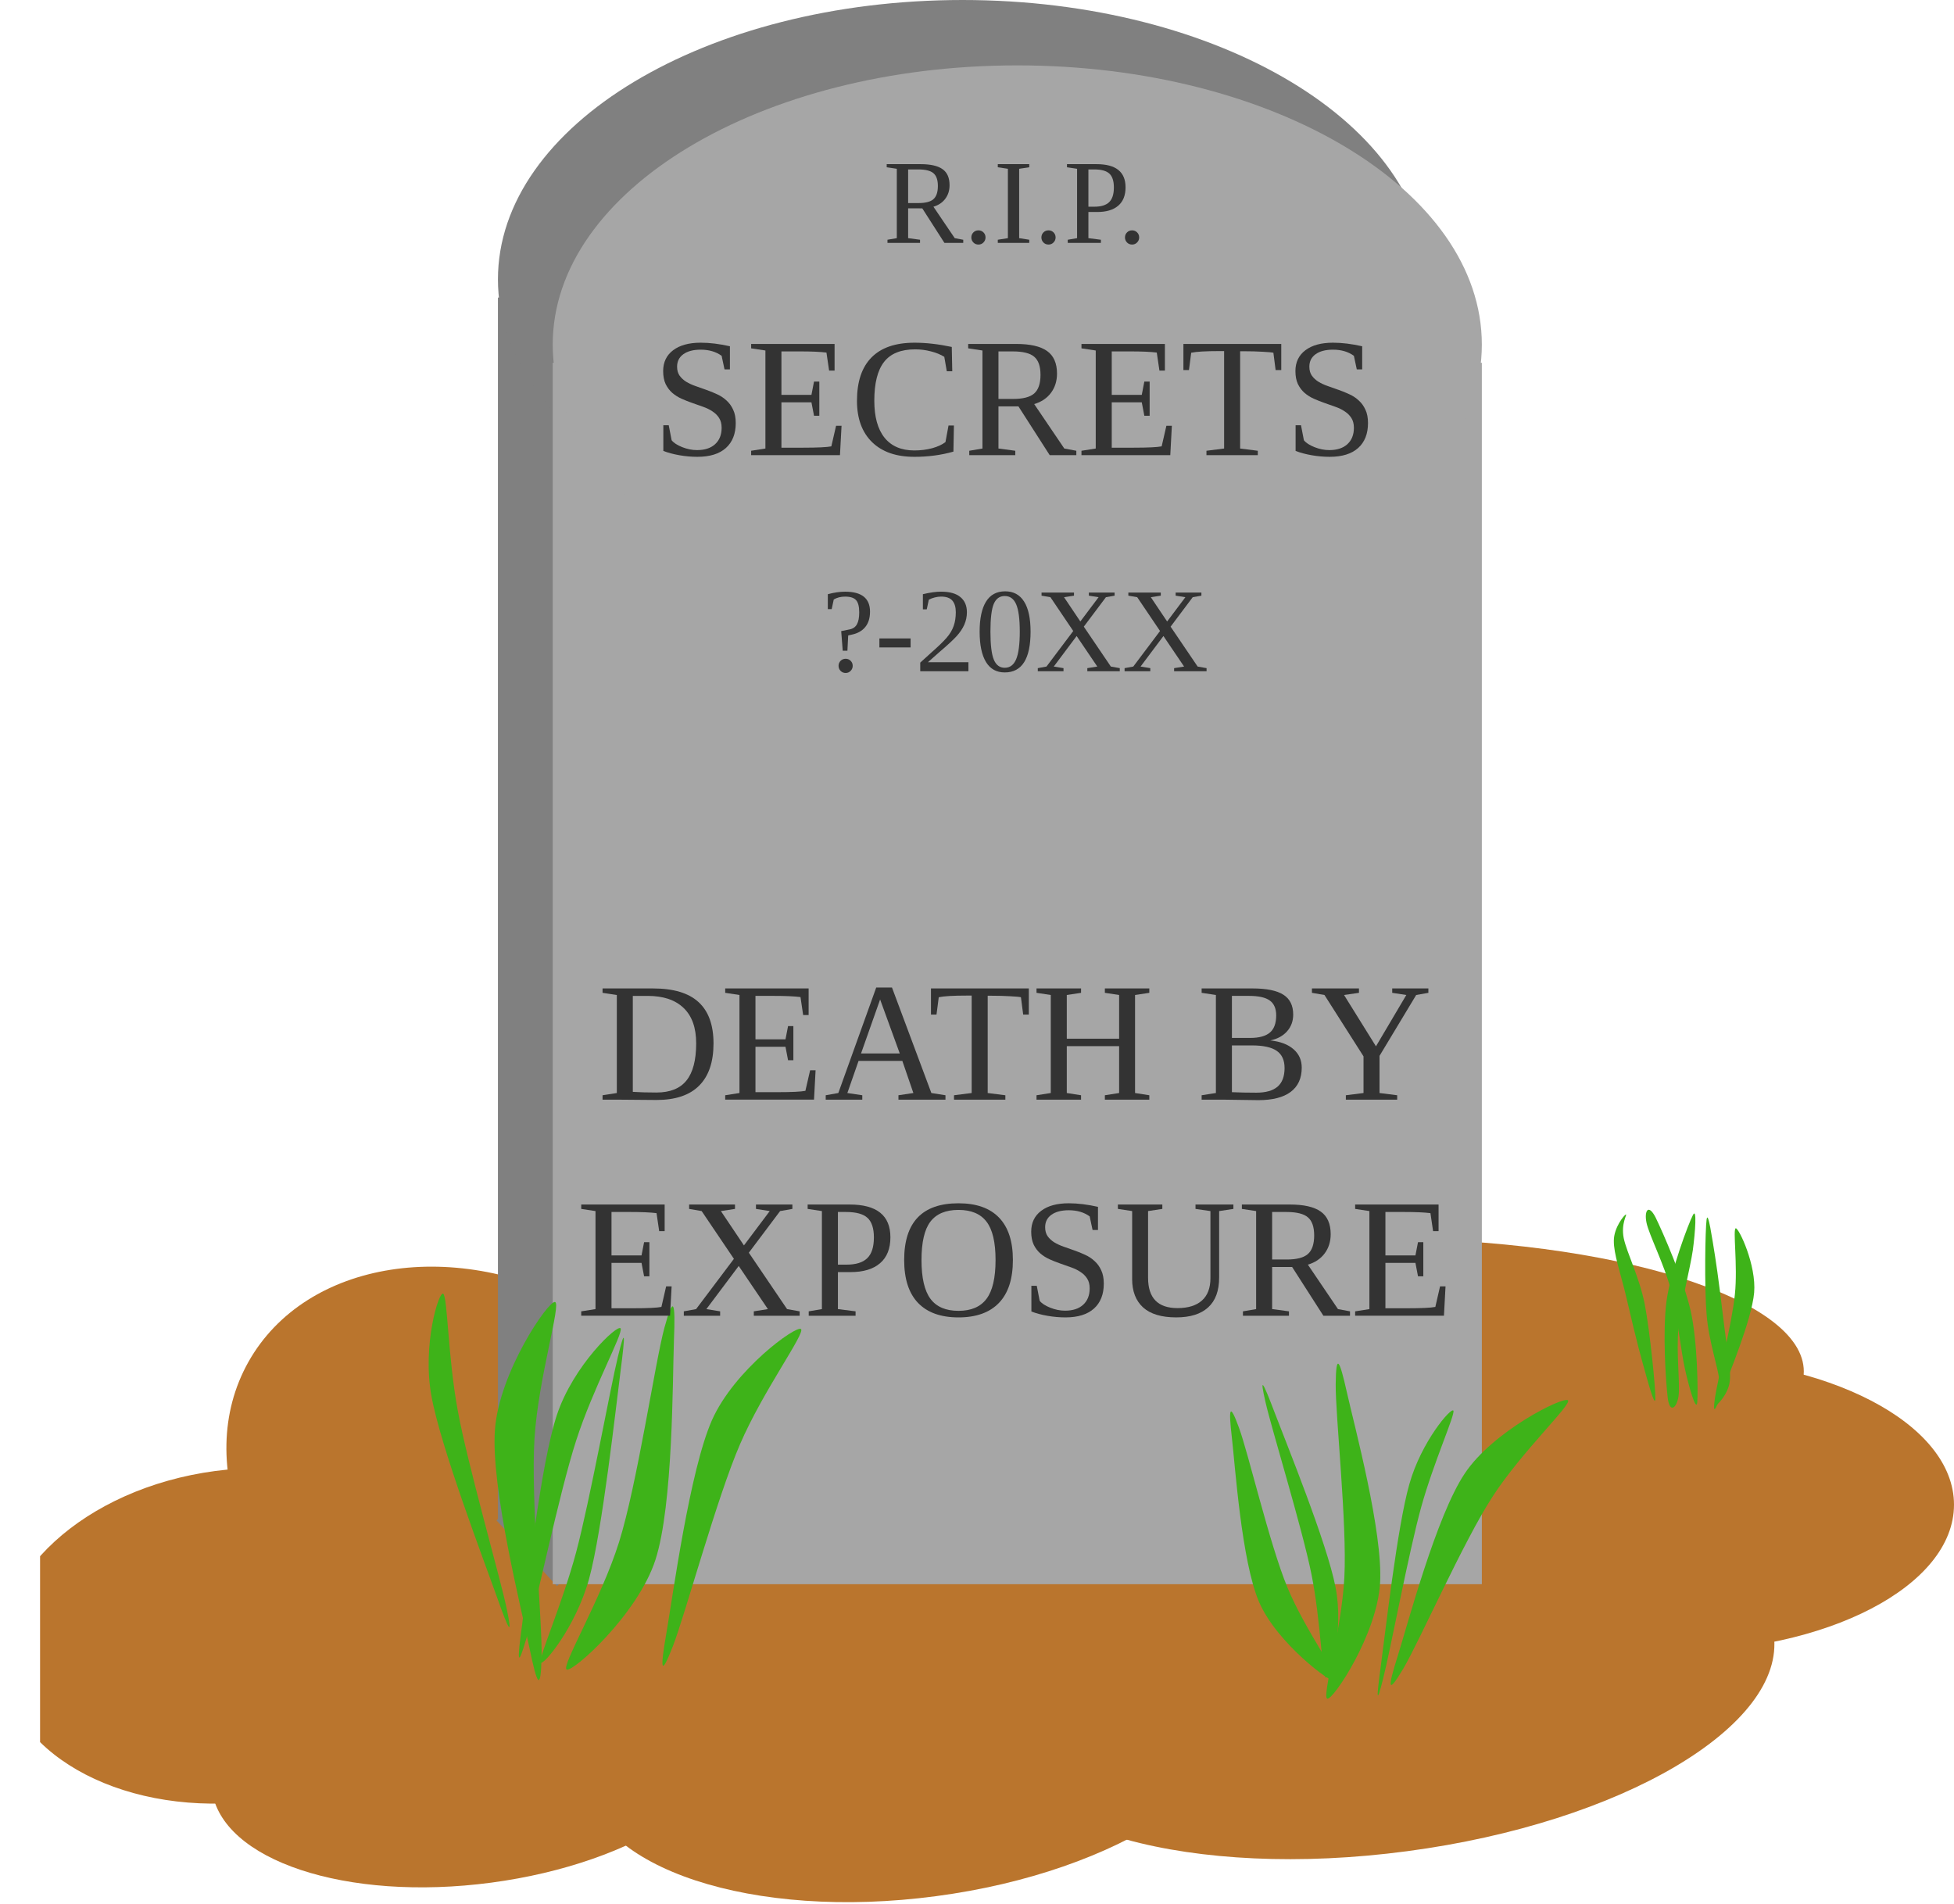
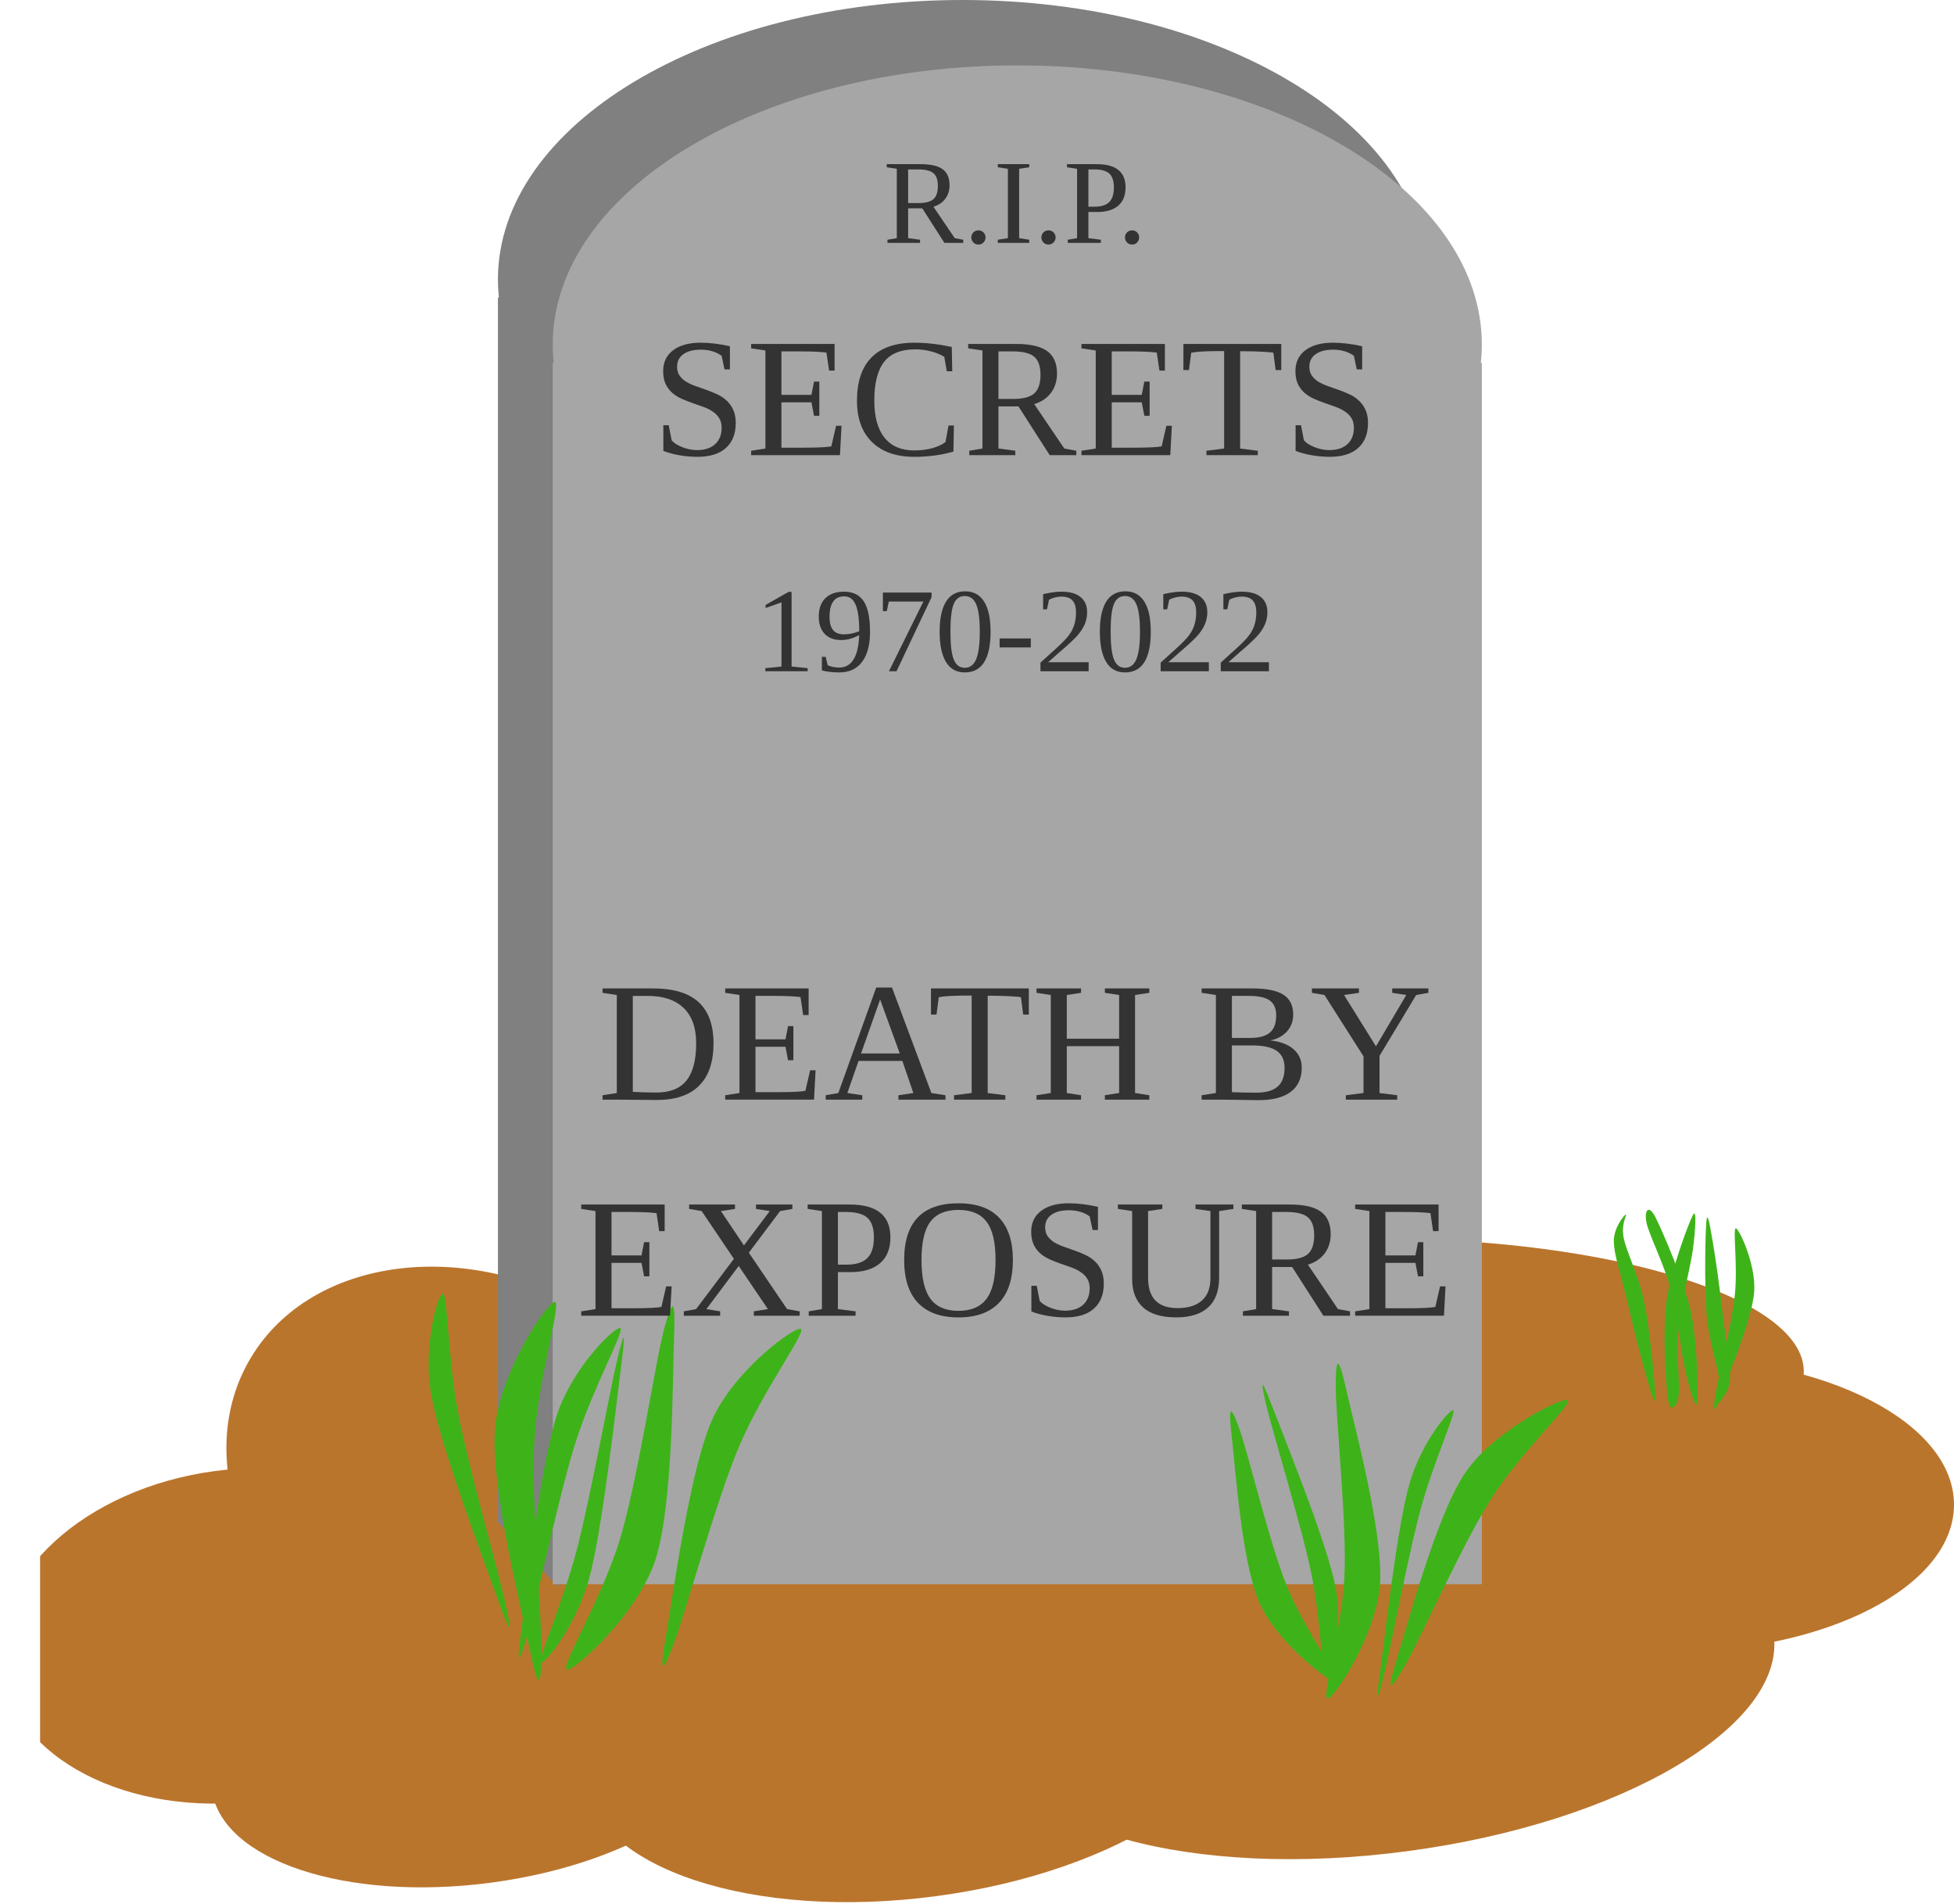
<svg xmlns="http://www.w3.org/2000/svg" width="260.125" height="253.422" viewBox="0 0 243.867 237.583">
  <defs>
    <clipPath id="a">
      <path d="M5.001-2.501h870.199v847.694h-870.199z" />
    </clipPath>
  </defs>
  <g>
    <path d="M111.499 196.651c-22.852 3.041-40.172 14.456-38.696 25.496 1.454 11.04 21.155 17.541 44.006 14.5 22.83-3.019 40.15-14.434 38.696-25.496-1.476-11.04-21.177-17.519-44.006-14.5z" clip-path="url(#a)" fill="#ba752d" fill-rule="evenodd" />
    <path d="M170.142 189.86c-26.795 3.551-47.283 15.658-45.761 27.038 1.5 11.358 24.435 17.709 51.231 14.137 26.795-3.551 47.283-15.658 45.761-27.016-1.5-11.38-24.435-17.709-51.231-14.159z" fill="#ba752d" fill-rule="evenodd" />
    <path d="M31.005 169.968c-7.145 12.725.11 30.412 16.253 39.476 16.121 9.086 34.999 6.131 42.167-6.594 7.168-12.725-.088-30.412-16.231-39.498-16.121-9.086-35.021-6.131-42.189 6.616z" fill="#ba752d" fill-rule="evenodd" />
    <path d="M99.636 148.509c-20.355 3.44-35.264 15.504-33.323 26.927 1.919 11.446 19.98 17.93 40.314 14.489 20.334-3.44 35.264-15.504 33.323-26.927-1.941-11.446-19.981-17.93-40.314-14.489z" fill="#ba752d" fill-rule="evenodd" />
    <path d="M208.515 169.416c-19.54 0-35.374 8.226-35.374 18.371 0 10.145 15.834 18.371 35.374 18.371 19.517 0 35.352-8.226 35.352-18.371 0-10.144-15.835-18.371-35.352-18.371z" fill="#ba752d" fill-rule="evenodd" />
    <path d="M172.039 154.574c-29.309 0-53.083 7.432-53.083 16.584 0 9.174 23.774 16.606 53.083 16.606 29.331 0 53.083-7.432 53.083-16.606 0-9.152-23.752-16.584-53.083-16.584z" fill="#ba752d" fill-rule="evenodd" />
    <path d="M26.858 183.584c-16.263 2.16-28.25 13.134-26.73 24.482 1.498 11.371 15.932 18.819 32.195 16.659 16.285-2.16 28.25-13.112 26.752-24.482-1.521-11.371-15.932-18.819-32.217-16.659z" clip-path="url(#a)" fill="#ba752d" fill-rule="evenodd" />
    <path d="M57.073 203.114c-18.084 2.404-31.801 11.49-30.633 20.267 1.169 8.799 16.783 13.982 34.867 11.578 18.084-2.404 31.801-11.468 30.633-20.267-1.169-8.799-16.783-13.982-34.867-11.578z" fill="#ba752d" fill-rule="evenodd" />
    <path d="M110.663 167.277c-53.767 10.85-94.853 32.088-91.765 47.415 3.11 15.349 49.202 18.988 102.969 8.116 53.767-10.85 94.853-32.066 91.765-47.415-3.11-15.327-49.202-18.966-102.969-8.116z" fill="#ba752d" fill-rule="evenodd" />
    <path d="M100.805 154.023l-38.837 35.727 7.542 8.204 38.837-35.727z" fill="#808080" fill-rule="evenodd" />
    <path d="M62.145 37.138v152.435h115.958v-152.435z" fill="#808080" fill-rule="evenodd" />
    <path d="M120.124 0c-32.022 0-57.979 15.614-57.979 34.867 0 19.253 25.957 34.845 57.979 34.845s57.979-15.592 57.979-34.845-25.957-34.867-57.979-34.867z" fill="#808080" fill-rule="evenodd" />
    <path d="M68.982 45.276v152.435h115.958v-152.435z" fill="#a6a6a6" fill-rule="evenodd" />
    <path d="M126.961 8.16c-32.022 0-57.979 15.592-57.979 34.845s25.957 34.845 57.979 34.845 57.979-15.592 57.979-34.845-25.957-34.845-57.979-34.845z" fill="#a6a6a6" fill-rule="evenodd" />
    <path d="M82.92 165.711c1.147-4.19 1.389-3.286 1.191 1.544-.176 4.83-.088 20.576-2.316 27.435-2.228 6.837-10.321 14.048-11.071 13.673-.75-.353 4.256-8.667 6.528-15.879 2.272-7.234 4.521-22.561 5.668-26.773z" fill="#3eb319" fill-rule="evenodd" />
    <path d="M67.592 206.819c-.11 4.367-.551 3.529-1.522-1.191-.97-4.742-4.83-20.003-4.301-27.192.529-7.19 6.66-16.121 7.498-15.945.816.176-2.073 9.439-2.558 17.003-.485 7.542.993 22.98.882 27.324z" fill="#3eb319" fill-rule="evenodd" />
    <path d="M77.12 169.306c.926-3.793.926-2.845.331 1.786-.595 4.609-2.272 19.87-3.926 25.935-1.676 6.065-5.778 10.983-6.065 10.454-.265-.551 2.713-7.322 4.433-13.717 1.72-6.417 4.301-20.686 5.227-24.457z" fill="#3eb319" fill-rule="evenodd" />
    <path d="M63.203 200.6c.816 3.859.353 3.043-1.213-1.367-1.566-4.411-7.057-18.79-8.16-25.097-1.125-6.285.926-12.99 1.477-12.681.551.331.595 7.984 1.83 14.622 1.213 6.638 5.249 20.664 6.065 24.523z" fill="#3eb319" fill-rule="evenodd" />
    <path d="M65.696 204.482c-1.125 3.837-1.169 2.889-.529-1.764.618-4.653 2.294-20.003 4.345-26.156 2.051-6.153 7.542-11.314 7.939-10.784.397.529-3.441 7.476-5.536 13.982-2.117 6.506-5.094 20.907-6.219 24.722z" fill="#3eb319" fill-rule="evenodd" />
    <path d="M83.978 205.452c-1.522 3.903-1.61 2.977-.794-1.742.816-4.698 2.889-20.157 5.668-26.465 2.801-6.307 10.52-11.865 11.115-11.38.573.507-4.742 7.719-7.609 14.379-2.889 6.66-6.859 21.304-8.38 25.207z" fill="#3eb319" fill-rule="evenodd" />
    <path d="M212.992 152.192c-.176 1.213-.287 8.469 0 11.865.265 3.396 1.455 6.594 1.632 8.491.177 1.897-.772 2.955-.573 2.911.22-.022 1.654-1.456 1.83-3.066.198-1.632-.353-4.08-.662-6.682-.309-2.602-.816-6.704-1.169-8.909-.353-2.183-.882-5.822-1.059-4.609z" fill="#3eb319" fill-rule="evenodd" />
    <path d="M206.596 174.577c.044-1.235-.684-8.469-1.323-11.799-.662-3.352-2.228-6.395-2.624-8.248-.375-1.875.485-3.021.265-2.955-.199.044-1.5 1.632-1.5 3.264-.022 1.632.816 4.014 1.433 6.55.595 2.536 1.544 6.572 2.161 8.711.595 2.139 1.544 5.69 1.588 4.477z" fill="#3eb319" fill-rule="evenodd" />
    <path d="M211.272 151.663c-.551 1.059-2.757 6.903-3.286 10.718-.507 3.793-.088 10.1.154 12.085.243 1.985 1.125 1.257 1.345-.198.221-1.456-.309-5.491 0-8.535.287-3.021 1.456-7.432 1.786-9.704.309-2.294.529-5.425 0-4.367z" fill="#3eb319" fill-rule="evenodd" />
    <path d="M211.823 175.04c.11-1.213.044-7.586-.816-11.424-.86-3.837-3.462-9.792-4.367-11.644-.926-1.83-1.456-.838-1.147.64.309 1.477 2.206 5.204 2.999 8.226.794 3.043 1.279 7.675 1.786 9.968.507 2.316 1.411 5.425 1.544 4.234z" fill="#3eb319" fill-rule="evenodd" />
    <path d="M214.029 174.488c-.287 2.073 0 1.698.816-.485.816-2.205 3.771-9.219 4.08-12.681.287-3.44-1.897-8.05-2.294-8.028-.397.044.265 4.609-.11 8.248-.353 3.617-2.206 10.851-2.492 12.946z" fill="#3eb319" fill-rule="evenodd" />
    <path d="M175.148 208.231c-1.985 3.33-1.985 2.492-.706-1.566 1.279-4.058 4.808-17.444 8.358-22.76 3.529-5.315 12.284-9.637 12.88-9.152.573.463-5.756 6.395-9.395 12.019-3.661 5.624-9.174 18.15-11.137 21.458z" fill="#3eb319" fill-rule="evenodd" />
    <path d="M166.701 172.724c.044-3.859.463-3.132 1.389 1.014.926 4.146 4.543 17.511 4.146 23.884-.397 6.373-5.822 14.511-6.572 14.379-.75-.132 1.764-8.424 2.117-15.129.353-6.704-1.125-20.289-1.081-24.149z" fill="#3eb319" fill-rule="evenodd" />
    <path d="M172.612 209.532c-.838 3.33-.838 2.492-.287-1.566.551-4.058 2.051-17.444 3.573-22.759 1.499-5.315 5.249-9.638 5.491-9.152.243.463-2.448 6.396-4.014 12.019-1.566 5.646-3.903 18.15-4.764 21.458z" fill="#3eb319" fill-rule="evenodd" />
    <path d="M157.946 175.018c-.772-3.374-.353-2.646 1.103 1.191 1.456 3.837 6.572 16.364 7.631 21.877 1.081 5.536-.706 11.534-1.213 11.269-.485-.265-.618-7.035-1.786-12.857-1.169-5.822-4.962-18.084-5.734-21.48z" fill="#3eb319" fill-rule="evenodd" />
    <path d="M154.616 178.149c-1.147-3.132-1.301-2.448-.882 1.191.419 3.617 1.213 15.482 3.396 20.576 2.183 5.116 9.108 10.299 9.704 10.012.595-.309-3.926-6.418-6.153-11.799-2.227-5.359-4.896-16.849-6.065-19.98z" fill="#3eb319" fill-rule="evenodd" />
    <g style="line-height:1.25;text-align:center" font-size="21.197" text-anchor="middle" fill="#333" font-family="Liberation Serif">
      <path d="M113.338 26.001v3.721l1.487.198v.388h-4.065v-.388l1.165-.198v-8.657l-1.26-.19v-.388h4.241q1.846 0 2.725.623t.879 2q0 .981-.535 1.699-.535.71-1.479.989l2.659 3.926 1.062.198v.388h-2.351l-2.761-4.307zm3.713-2.791q0-1.121-.549-1.589-.542-.476-1.912-.476h-1.252v4.197h1.296q1.311 0 1.86-.483.557-.491.557-1.648z" style="-inkscape-font-specification:'Liberation Serif'" font-size="15" />
      <path d="M122.998 29.634q0 .359-.256.623-.249.264-.63.264t-.637-.264q-.249-.264-.249-.623 0-.374.256-.63t.63-.256q.374 0 .63.256t.256.63z" style="-inkscape-font-specification:'Liberation Serif'" font-size="15" />
      <path d="M127.195 29.722l1.26.198v.388h-3.926v-.388l1.26-.198v-8.657l-1.26-.19v-.388h3.926v.388l-1.26.19z" style="-inkscape-font-specification:'Liberation Serif'" font-size="15" />
      <path d="M131.743 29.634q0 .359-.256.623-.249.264-.63.264t-.637-.264q-.249-.264-.249-.623 0-.374.256-.63t.63-.256q.374 0 .63.256t.256.63z" style="-inkscape-font-specification:'Liberation Serif'" font-size="15" />
      <path d="M139.016 23.394q0-1.208-.564-1.729-.564-.52-1.897-.52h-.718v4.651h.762q1.238 0 1.824-.564.593-.564.593-1.838zm-3.179 3.062v3.267l1.56.198v.388h-4.138v-.388l1.165-.198v-8.657l-1.26-.19v-.388h3.706q3.604 0 3.604 2.893 0 1.509-.916 2.292-.908.784-2.615.784z" style="-inkscape-font-specification:'Liberation Serif'" font-size="15" />
      <path d="M142.173 29.634q0 .359-.256.623-.249.264-.63.264t-.637-.264q-.249-.264-.249-.623 0-.374.256-.63t.63-.256q.374 0 .63.256t.256.63z" style="-inkscape-font-specification:'Liberation Serif'" font-size="15" />
      <path d="M82.787 53.069h.673l.362 1.873q.383.486 1.314.859.942.373 1.853.373 1.449 0 2.256-.735.818-.745.818-2.049 0-.745-.321-1.232-.31-.486-.828-.818-.507-.342-1.159-.569-.652-.238-1.346-.476-.683-.238-1.335-.528-.652-.29-1.17-.735-.507-.445-.828-1.097-.311-.662-.311-1.625 0-1.656 1.242-2.598t3.447-.942q1.677 0 3.643.445v2.888h-.673l-.362-1.697q-1.056-.766-2.608-.766-1.387 0-2.174.569-.776.559-.776 1.553 0 .673.31 1.118.321.445.828.766.518.311 1.17.538.662.228 1.346.476.693.238 1.346.549.662.3 1.17.776.517.466.828 1.149.321.673.321 1.666 0 2.008-1.232 3.115-1.232 1.097-3.55 1.097-1.118 0-2.246-.197t-2.008-.538z" style="-inkscape-font-specification:'Liberation Serif'" />
      <path d="M93.747 56.256l1.78-.279v-12.234l-1.78-.269v-.549h10.412v3.322h-.683l-.331-2.246q-1.159-.145-3.353-.145h-2.267v5.423h3.747l.321-1.656h.662v4.264h-.662l-.321-1.677h-3.747v5.662h2.732q2.67 0 3.498-.166l.59-2.567h.683l-.197 3.664h-11.085z" style="-inkscape-font-specification:'Liberation Serif'" />
      <path d="M114.096 57.012q-3.374 0-5.258-1.832-1.884-1.842-1.884-5.154 0-3.581 1.811-5.413 1.811-1.842 5.372-1.842 2.163 0 4.647.528l.062 3.033h-.683l-.311-1.801q-.725-.445-1.687-.683-.952-.248-1.946-.248-2.66 0-3.881 1.563-1.221 1.563-1.221 4.844 0 3.022 1.273 4.616 1.283 1.594 3.726 1.594 1.18 0 2.225-.279 1.045-.29 1.656-.766l.383-2.07h.673l-.062 3.26q-2.277.652-4.896.652z" style="-inkscape-font-specification:'Liberation Serif'" />
      <path d="M124.611 50.719v5.258l2.101.279v.549h-5.744v-.549l1.646-.279v-12.234l-1.78-.269v-.549h5.993q2.608 0 3.85.88t1.242 2.826q0 1.387-.756 2.401-.756 1.004-2.091 1.397l3.757 5.548 1.501.279v.549h-3.322l-3.902-6.086zm5.247-3.943q0-1.584-.776-2.246-.766-.673-2.701-.673h-1.77v5.931h1.832q1.853 0 2.629-.683.787-.693.787-2.329z" style="-inkscape-font-specification:'Liberation Serif'" />
      <path d="M134.972 56.256l1.78-.279v-12.234l-1.78-.269v-.549h10.412v3.322h-.683l-.331-2.246q-1.159-.145-3.353-.145h-2.267v5.423h3.747l.321-1.656h.662v4.264h-.662l-.321-1.677h-3.747v5.662h2.732q2.67 0 3.498-.166l.59-2.567h.683l-.197 3.664h-11.085z" style="-inkscape-font-specification:'Liberation Serif'" />
      <path d="M150.57 56.805v-.549l2.205-.279v-12.161h-.528q-2.619 0-3.581.207l-.279 2.163h-.693v-3.26h12.213v3.26h-.704l-.279-2.163q-.31-.072-1.356-.124-1.045-.062-2.287-.062h-.507v12.141l2.205.279v.549z" style="-inkscape-font-specification:'Liberation Serif'" />
      <path d="M161.696 53.069h.673l.362 1.873q.383.486 1.314.859.942.373 1.853.373 1.449 0 2.256-.735.818-.745.818-2.049 0-.745-.321-1.232-.31-.486-.828-.818-.507-.342-1.159-.569-.652-.238-1.346-.476-.683-.238-1.335-.528-.652-.29-1.17-.735-.507-.445-.828-1.097-.311-.662-.311-1.625 0-1.656 1.242-2.598t3.447-.942q1.677 0 3.643.445v2.888h-.673l-.362-1.697q-1.056-.766-2.608-.766-1.387 0-2.174.569-.776.559-.776 1.553 0 .673.31 1.118.321.445.828.766.518.311 1.17.538.662.228 1.346.476.693.238 1.346.549.662.3 1.17.776.517.466.828 1.149.321.673.321 1.666 0 2.008-1.232 3.115-1.232 1.097-3.55 1.097-1.118 0-2.246-.197t-2.008-.538z" style="-inkscape-font-specification:'Liberation Serif'" />
-       <path d="M105.761 81.211h-.586l-.19-2.446 1.047-.212q.63-.125.916-.637.286-.513.286-1.494 0-1.077-.388-1.516-.388-.447-1.37-.447-.82 0-1.421.359l-.256 1.201h-.483v-1.86q1.157-.315 2.161-.315 3.105 0 3.105 2.49 0 1.194-.593 1.919-.586.725-1.714.959l-.417.095zm.659 1.89q0 .359-.256.623-.249.264-.623.264-.381 0-.637-.264-.249-.264-.249-.623 0-.374.256-.63t.63-.256q.366 0 .623.256.256.249.256.63z" style="-inkscape-font-specification:'Liberation Serif'" font-size="15" />
-       <path d="M109.752 80.8v-1.121h3.896v1.121z" style="-inkscape-font-specification:'Liberation Serif'" font-size="15" />
-       <path d="M120.863 83.774h-6.013v-1.077l1.362-1.238q1.311-1.15 1.926-1.86.615-.71.879-1.465.271-.754.271-1.729 0-.952-.432-1.45t-1.414-.498q-.388 0-.798.11-.41.103-.725.278l-.256 1.201h-.483v-1.89q1.333-.315 2.263-.315 1.611 0 2.417.674.813.667.813 1.89 0 .82-.322 1.553-.315.725-.974 1.45-.659.718-2.183 2.014-.652.557-1.384 1.223h5.054z" style="-inkscape-font-specification:'Liberation Serif'" font-size="15" />
-       <path d="M128.62 78.823q0 5.098-3.223 5.098-1.553 0-2.344-1.304-.791-1.304-.791-3.794 0-2.439.791-3.728.791-1.296 2.402-1.296 1.553 0 2.358 1.282.806 1.274.806 3.743zm-1.348 0q0-2.358-.447-3.398t-1.428-1.04q-.952 0-1.37.981-.417.981-.417 3.457 0 2.49.425 3.508.425 1.011 1.362 1.011.967 0 1.421-1.062.454-1.069.454-3.457z" style="-inkscape-font-specification:'Liberation Serif'" font-size="15" />
-       <path d="M131.513 83.188l1.216.198v.388h-3.208v-.388l1.084-.198 3.34-4.438-2.849-4.219-1.106-.19v-.388h4.05v.388l-1.245.19 2.036 3.032 2.278-3.032-1.216-.19v-.388h3.215v.388l-1.084.19-2.761 3.677 3.376 4.98 1.113.198v.388h-4.05v-.388l1.245-.198-2.578-3.809z" style="-inkscape-font-specification:'Liberation Serif'" font-size="15" />
-       <path d="M142.345 83.188l1.216.198v.388h-3.208v-.388l1.084-.198 3.34-4.438-2.849-4.219-1.106-.19v-.388h4.05v.388l-1.245.19 2.036 3.032 2.278-3.032-1.216-.19v-.388h3.215v.388l-1.084.19-2.761 3.677 3.376 4.98 1.113.198v.388h-4.05v-.388l1.245-.198-2.578-3.809z" style="-inkscape-font-specification:'Liberation Serif'" font-size="15" />
+       <path d="M98.792 83.188l2.007.198v.388h-5.281v-.388l2.014-.198v-8.013l-1.985.71v-.388l2.864-1.626h.381z" style="-inkscape-font-specification:'Liberation Serif'" font-size="15" />
+       <path d="M102.183 76.948q0-1.479.828-2.292.828-.813 2.336-.813 1.677 0 2.454 1.208.784 1.208.784 3.787 0 2.468-1.003 3.779-1.003 1.304-2.82 1.304-1.194 0-2.19-.249v-1.699h.476l.256 1.055q.234.11.63.198.396.088.798.088 1.172 0 1.802-1.025.63-1.033.696-3.032-1.113.623-2.263.623-1.296 0-2.043-.769-.74-.776-.74-2.161zm3.179-2.52q-1.831 0-1.831 2.549 0 1.121.439 1.655.439.535 1.362.535.945 0 1.904-.388 0-2.249-.447-3.296-.439-1.055-1.428-1.055z" style="-inkscape-font-specification:'Liberation Serif'" font-size="15" />
+       <path d="M110.672 76.274h-.483v-2.322h6.079v.564l-4.38 9.258h-.945l4.299-8.701h-4.314z" style="-inkscape-font-specification:'Liberation Serif'" font-size="15" />
+       <path d="M123.628 78.823q0 5.098-3.223 5.098-1.553 0-2.344-1.304-.791-1.304-.791-3.794 0-2.439.791-3.728.791-1.296 2.402-1.296 1.553 0 2.358 1.282.806 1.274.806 3.743zm-1.348 0q0-2.358-.447-3.398t-1.428-1.04q-.952 0-1.37.981-.417.981-.417 3.457 0 2.49.425 3.508.425 1.011 1.362 1.011.967 0 1.421-1.062.454-1.069.454-3.457z" style="-inkscape-font-specification:'Liberation Serif'" font-size="15" />
+       <path d="M124.756 80.8v-1.121h3.896v1.121z" style="-inkscape-font-specification:'Liberation Serif'" font-size="15" />
+       <path d="M135.867 83.774h-6.013v-1.077l1.362-1.238q1.311-1.15 1.926-1.86.615-.71.879-1.465.271-.754.271-1.729 0-.952-.432-1.45t-1.414-.498q-.388 0-.798.11-.41.103-.725.278l-.256 1.201h-.483v-1.89q1.333-.315 2.263-.315 1.611 0 2.417.674.813.667.813 1.89 0 .82-.322 1.553-.315.725-.974 1.45-.659.718-2.183 2.014-.652.557-1.384 1.223h5.054z" style="-inkscape-font-specification:'Liberation Serif'" font-size="15" />
+       <path d="M143.623 78.823q0 5.098-3.223 5.098-1.553 0-2.344-1.304-.791-1.304-.791-3.794 0-2.439.791-3.728.791-1.296 2.402-1.296 1.553 0 2.358 1.282.806 1.274.806 3.743zm-1.348 0q0-2.358-.447-3.398t-1.428-1.04q-.952 0-1.37.981-.417.981-.417 3.457 0 2.49.425 3.508.425 1.011 1.362 1.011.967 0 1.421-1.062.454-1.069.454-3.457z" style="-inkscape-font-specification:'Liberation Serif'" font-size="15" />
+       <path d="M150.867 83.774h-6.013v-1.077l1.362-1.238q1.311-1.15 1.926-1.86.615-.71.879-1.465.271-.754.271-1.729 0-.952-.432-1.45t-1.414-.498q-.388 0-.798.11-.41.103-.725.278l-.256 1.201h-.483v-1.89q1.333-.315 2.263-.315 1.611 0 2.417.674.813.667.813 1.89 0 .82-.322 1.553-.315.725-.974 1.45-.659.718-2.183 2.014-.652.557-1.384 1.223h5.054z" style="-inkscape-font-specification:'Liberation Serif'" font-size="15" />
+       <path d="M158.367 83.774h-6.013v-1.077l1.362-1.238q1.311-1.15 1.926-1.86.615-.71.879-1.465.271-.754.271-1.729 0-.952-.432-1.45t-1.414-.498q-.388 0-.798.11-.41.103-.725.278l-.256 1.201h-.483v-1.89q1.333-.315 2.263-.315 1.611 0 2.417.674.813.667.813 1.89 0 .82-.322 1.553-.315.725-.974 1.45-.659.718-2.183 2.014-.652.557-1.384 1.223h5.054z" style="-inkscape-font-specification:'Liberation Serif'" font-size="15" />
      <path d="M86.885 130.201q0-2.908-1.573-4.409-1.563-1.501-4.471-1.501h-1.863v11.975q1.242.083 2.95.083 2.546 0 3.747-1.501 1.211-1.501 1.211-4.647zm-5.382-6.841q3.84 0 5.693 1.718 1.853 1.708 1.853 5.144 0 3.478-1.791 5.268-1.78 1.791-5.33 1.791l-4.947-.041h-1.78v-.549l1.78-.279v-12.234l-1.78-.269v-.549z" style="-inkscape-font-specification:'Liberation Serif'" />
      <path d="M90.508 136.69l1.78-.279v-12.234l-1.78-.269v-.549h10.412v3.322h-.683l-.331-2.246q-1.159-.145-3.353-.145h-2.267v5.423h3.747l.321-1.656h.662v4.264h-.662l-.321-1.677h-3.747v5.662h2.732q2.67 0 3.498-.166l.59-2.567h.683l-.197 3.664h-11.085z" style="-inkscape-font-specification:'Liberation Serif'" />
      <path d="M107.617 136.69v.549h-4.564v-.549l1.573-.279 4.73-13.165h1.967l4.916 13.165 1.76.279v.549h-5.869v-.549l1.863-.279-1.377-4.005h-5.465l-1.397 4.005zm2.225-11.954l-2.381 6.738h4.833z" style="-inkscape-font-specification:'Liberation Serif'" />
      <path d="M119.064 137.239v-.549l2.205-.279v-12.161h-.528q-2.619 0-3.581.207l-.279 2.163h-.693v-3.26h12.213v3.26h-.704l-.279-2.163q-.31-.072-1.356-.124-1.045-.062-2.287-.062h-.507v12.141l2.205.279v.549z" style="-inkscape-font-specification:'Liberation Serif'" />
      <path d="M129.362 137.239v-.549l1.78-.279v-12.234l-1.78-.269v-.549h5.558v.549l-1.78.269v5.455h6.531v-5.455l-1.78-.269v-.549h5.548v.549l-1.78.269v12.234l1.78.279v.549h-5.548v-.549l1.78-.279v-5.848h-6.531v5.848l1.78.279v.549z" style="-inkscape-font-specification:'Liberation Serif'" />
      <path d="M159.274 126.723q0-1.273-.797-1.853-.797-.58-2.588-.58h-2.142v5.247h2.267q1.677 0 2.463-.662.797-.662.797-2.153zm1.045 6.562q0-1.459-.973-2.132-.973-.683-3.115-.683h-2.484v5.837q1.428.062 3.043.062 1.77 0 2.65-.745.88-.756.88-2.339zm-10.35 3.954v-.549l1.78-.279v-12.234l-1.78-.269v-.549h6.345q2.639 0 3.861.787 1.221.776 1.221 2.474 0 1.221-.756 2.08-.745.859-2.101 1.149 1.873.197 2.898 1.097 1.025.89 1.025 2.298 0 1.998-1.387 3.033-1.377 1.025-4.026 1.025l-4.43-.062z" style="-inkscape-font-specification:'Liberation Serif'" />
      <path d="M172.17 131.774v4.637l2.205.279v.549h-6.407v-.549l2.205-.279v-4.575l-4.875-7.659-1.563-.269v-.549h5.869v.549l-1.863.269 3.985 6.407 3.788-6.407-1.76-.269v-.549h4.513v.549l-1.521.269z" style="-inkscape-font-specification:'Liberation Serif'" />
      <path d="M72.54 163.658l1.78-.279v-12.234l-1.78-.269v-.549h10.412v3.322h-.683l-.331-2.246q-1.159-.145-3.353-.145h-2.267v5.423h3.747l.321-1.656h.662v4.264h-.662l-.321-1.677h-3.747v5.662h2.732q2.67 0 3.498-.166l.59-2.567h.683l-.197 3.664h-11.085z" style="-inkscape-font-specification:'Liberation Serif'" />
      <path d="M88.158 163.379l1.718.279v.549h-4.533v-.549l1.532-.279 4.72-6.272-4.026-5.962-1.563-.269v-.549h5.724v.549l-1.76.269 2.877 4.285 3.219-4.285-1.718-.269v-.549h4.544v.549l-1.532.269-3.902 5.196 4.771 7.038 1.573.279v.549h-5.724v-.549l1.76-.279-3.643-5.382z" style="-inkscape-font-specification:'Liberation Serif'" />
      <path d="M109.066 154.437q0-1.708-.797-2.443-.797-.735-2.681-.735h-1.014v6.572h1.076q1.749 0 2.577-.797.838-.797.838-2.598zm-4.492 4.326v4.616l2.205.279v.549h-5.848v-.549l1.646-.279v-12.234l-1.78-.269v-.549h5.237q5.092 0 5.092 4.088 0 2.132-1.294 3.24-1.283 1.107-3.695 1.107z" style="-inkscape-font-specification:'Liberation Serif'" />
      <path d="M115.007 157.252q0 3.343 1.118 4.844 1.118 1.501 3.498 1.501 2.37 0 3.498-1.501 1.128-1.501 1.128-4.844 0-3.322-1.128-4.782-1.118-1.47-3.498-1.47-2.391 0-3.509 1.47-1.107 1.459-1.107 4.782zm-2.163 0q0-7.079 6.779-7.079 3.353 0 5.072 1.801 1.718 1.791 1.718 5.279 0 3.54-1.739 5.351t-5.051 1.811q-3.302 0-5.04-1.801-1.739-1.811-1.739-5.361z" style="-inkscape-font-specification:'Liberation Serif'" />
      <path d="M128.72 160.471h.673l.362 1.873q.383.486 1.314.859.942.373 1.853.373 1.449 0 2.256-.735.818-.745.818-2.049 0-.745-.321-1.232-.31-.486-.828-.818-.507-.342-1.159-.569-.652-.238-1.346-.476-.683-.238-1.335-.528-.652-.29-1.17-.735-.507-.445-.828-1.097-.31-.662-.31-1.625 0-1.656 1.242-2.598t3.447-.942q1.677 0 3.643.445v2.888h-.673l-.362-1.697q-1.056-.766-2.608-.766-1.387 0-2.174.569-.776.559-.776 1.553 0 .673.311 1.118.321.445.828.766.518.311 1.17.538.662.228 1.346.476.693.238 1.346.549.662.3 1.17.776.518.466.828 1.149.321.673.321 1.666 0 2.008-1.232 3.115-1.232 1.097-3.55 1.097-1.118 0-2.246-.197t-2.008-.538z" style="-inkscape-font-specification:'Liberation Serif'" />
      <path d="M151.066 151.145l-1.863-.269v-.549h4.73v.549l-1.78.269v8.29q0 2.494-1.377 3.736-1.366 1.242-3.974 1.242-2.763 0-4.14-1.242-1.366-1.252-1.366-3.54v-8.487l-1.78-.269v-.549h5.548v.549l-1.78.269v8.332q0 3.778 3.674 3.778 1.987 0 3.043-.942 1.066-.942 1.066-2.795z" style="-inkscape-font-specification:'Liberation Serif'" />
      <path d="M158.767 158.121v5.258l2.101.279v.549h-5.744v-.549l1.646-.279v-12.234l-1.78-.269v-.549h5.993q2.608 0 3.85.88t1.242 2.826q0 1.387-.756 2.401-.756 1.004-2.091 1.397l3.757 5.548 1.501.279v.549h-3.322l-3.902-6.086zm5.247-3.943q0-1.584-.776-2.246-.766-.673-2.701-.673h-1.77v5.931h1.832q1.853 0 2.629-.683.787-.693.787-2.329z" style="-inkscape-font-specification:'Liberation Serif'" />
      <path d="M169.127 163.658l1.78-.279v-12.234l-1.78-.269v-.549h10.412v3.322h-.683l-.331-2.246q-1.159-.145-3.353-.145h-2.267v5.423h3.747l.321-1.656h.662v4.264h-.662l-.321-1.677h-3.747v5.662h2.732q2.67 0 3.498-.166l.59-2.567h.683l-.197 3.664h-11.085z" style="-inkscape-font-specification:'Liberation Serif'" />
    </g>
  </g>
</svg>
